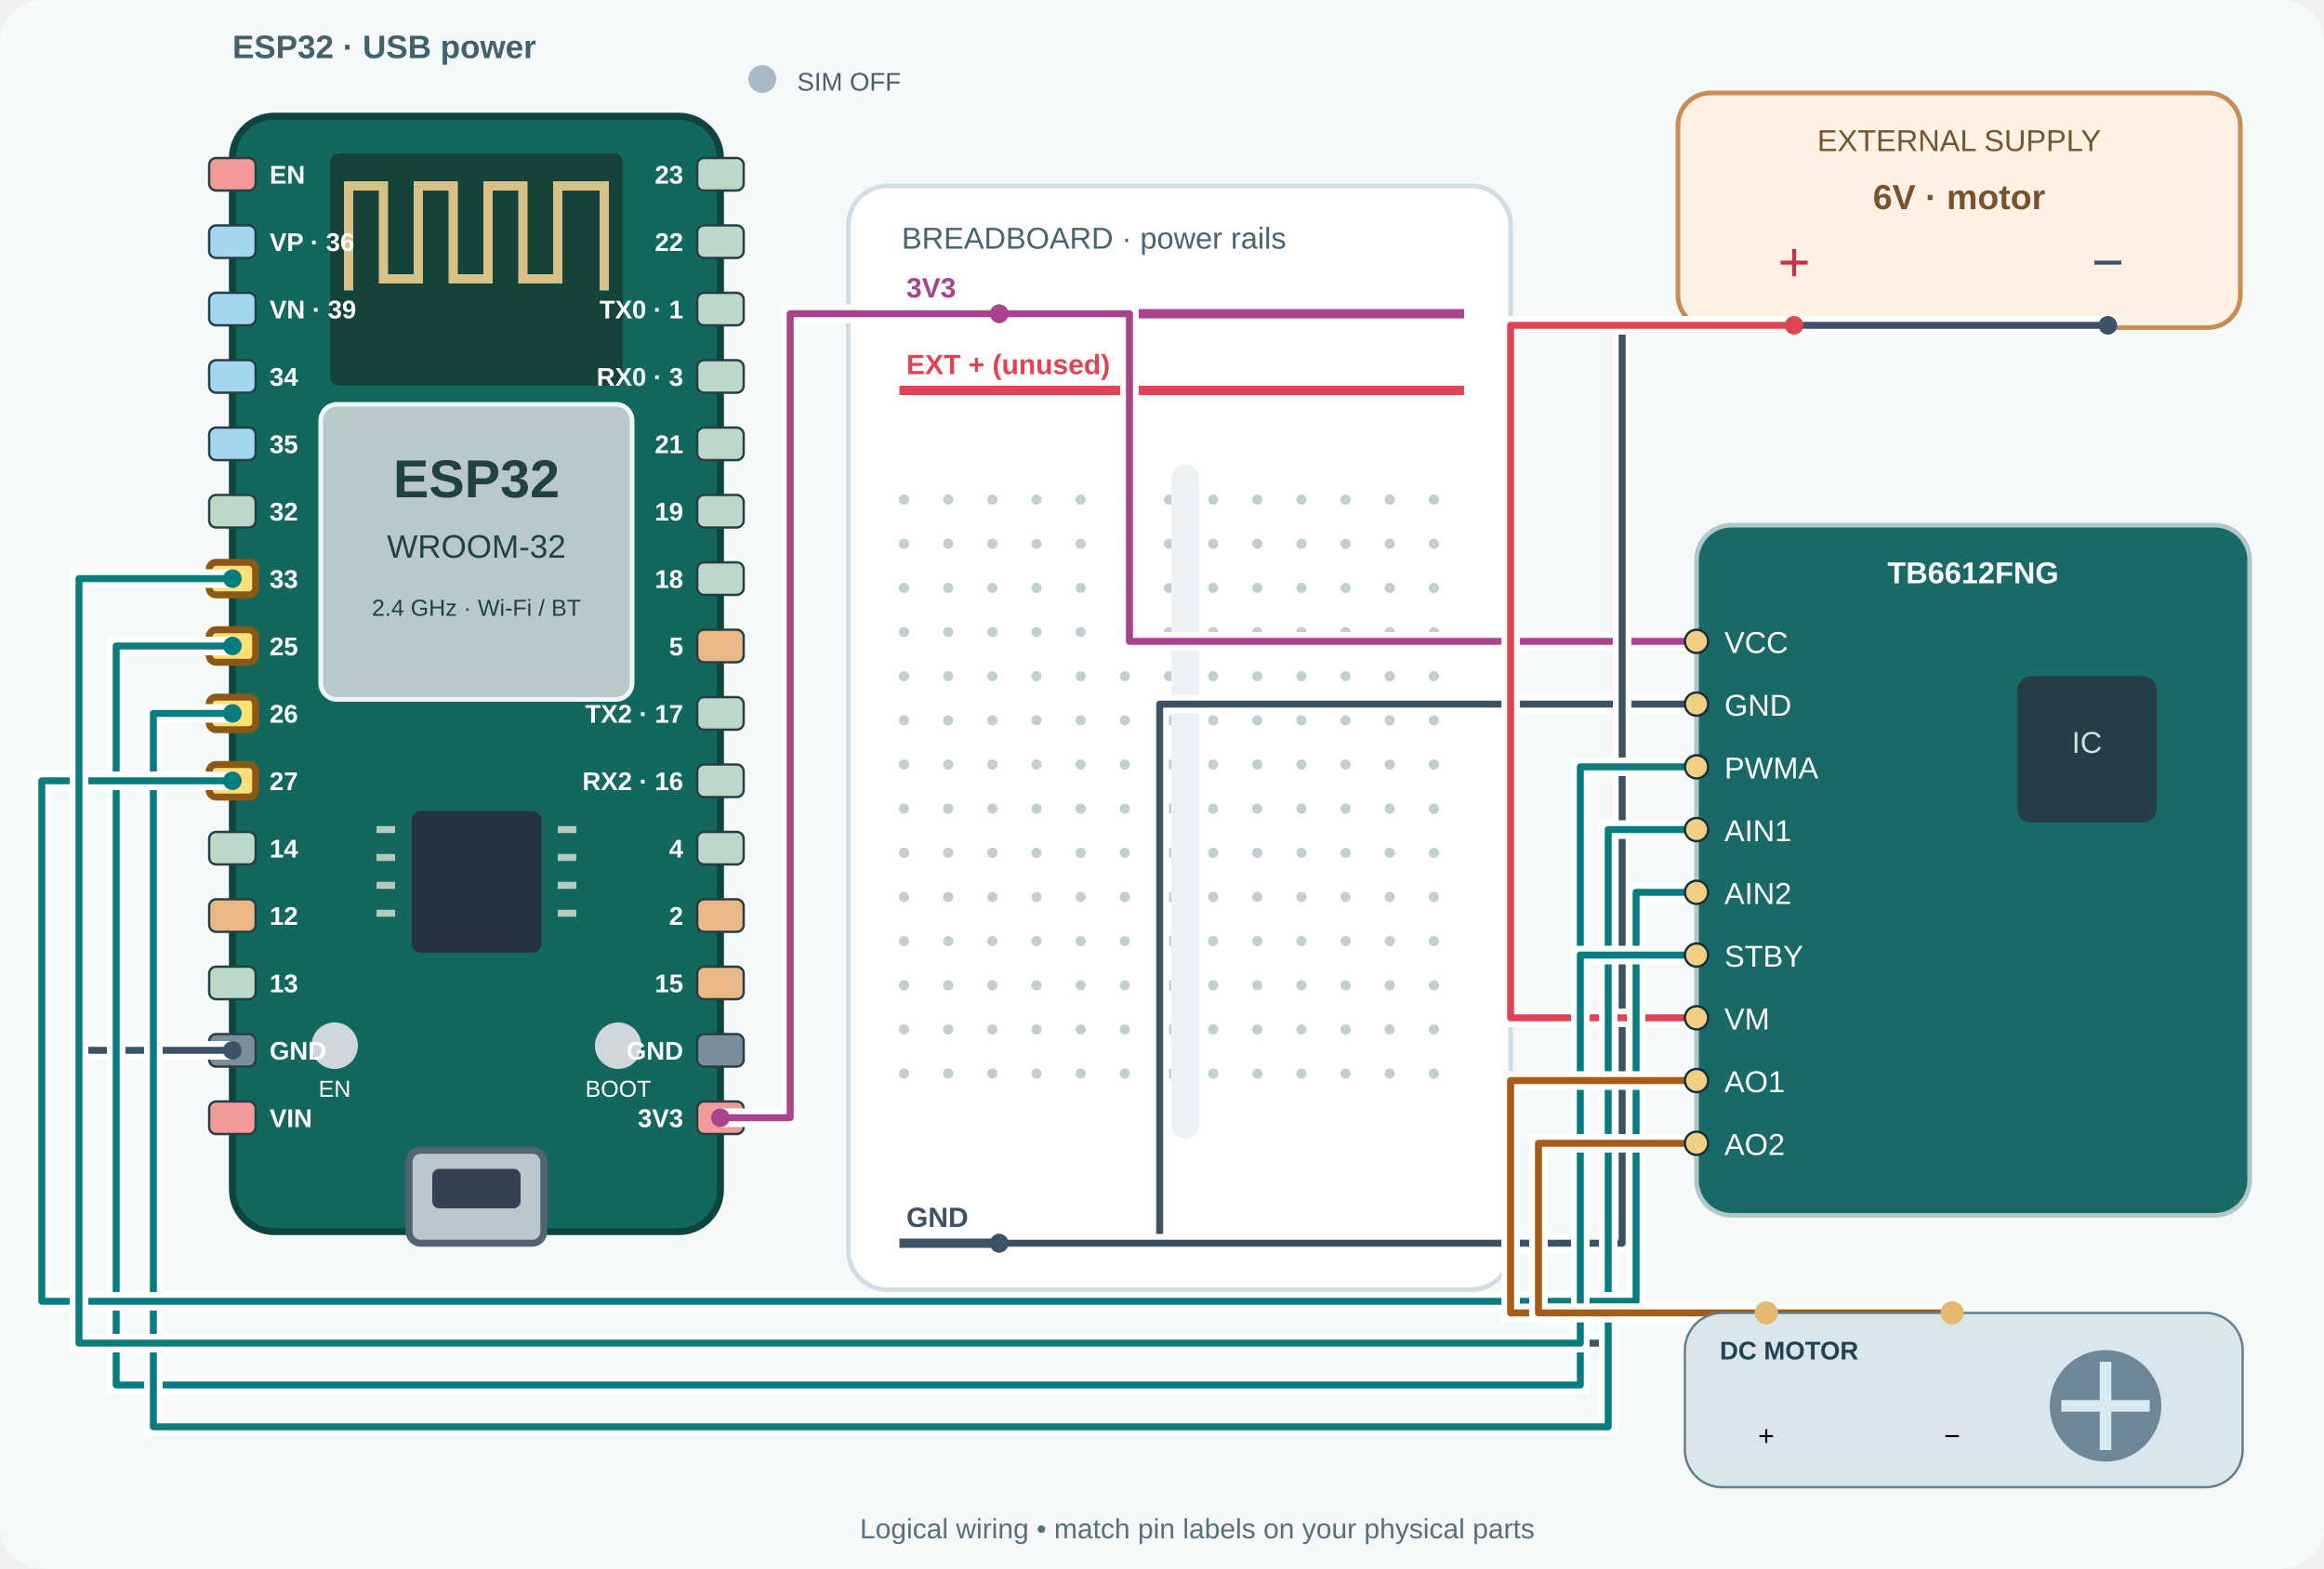
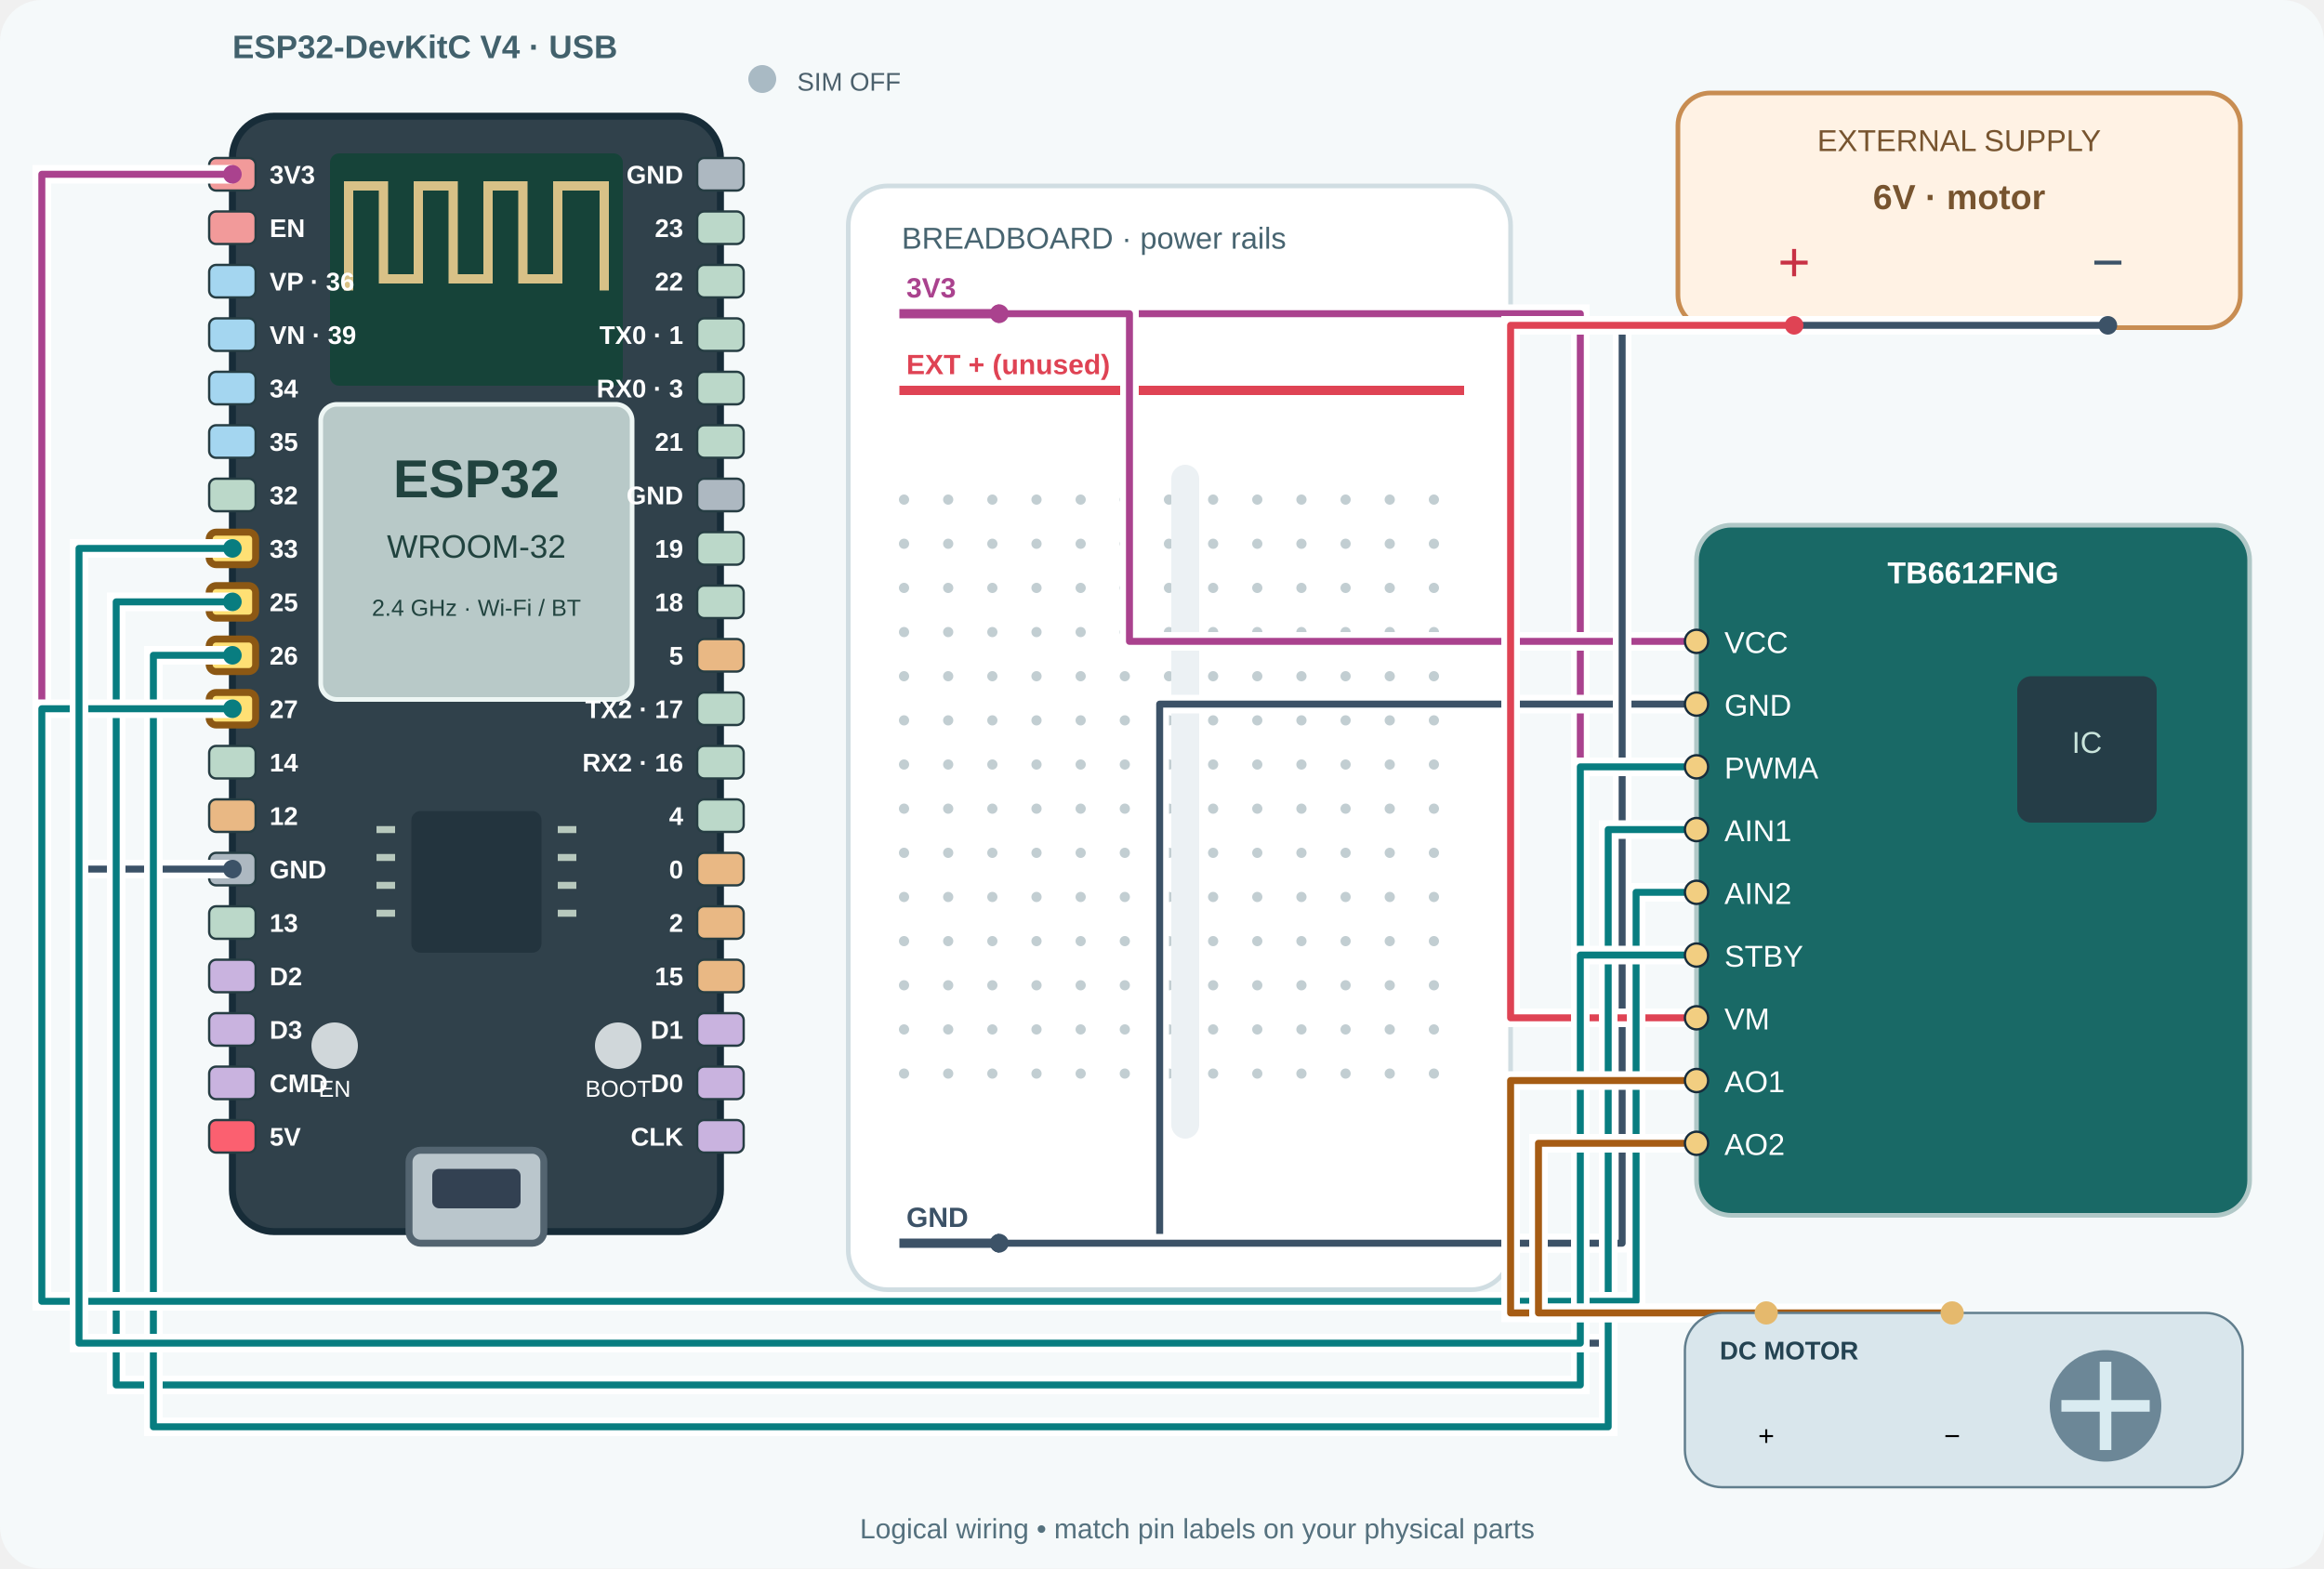
<svg xmlns="http://www.w3.org/2000/svg" viewBox="0 0 1000 675" role="img" aria-labelledby="circuit-title circuit-desc" class="circuit" style="font-family:Arial,sans-serif" data-powered="false">
  <rect width="1000" height="675" rx="18" fill="#f5f9fa" />
-   <text x="100" y="25" font-size="14" fill="#42616c" font-weight="bold">ESP32 · USB power</text>
+   <text x="100" y="25" font-size="14" fill="#42616c" font-weight="bold">ESP32-DevKitC V4 · USB</text>
  <rect x="365" y="80" width="285" height="475" rx="17" fill="#fff" stroke="#d0dde2" stroke-width="2" />
  <text x="388" y="107" font-size="13" fill="#476470">BREADBOARD · power rails</text>
  <circle cx="389" cy="215" r="2.2" fill="#c2ced2" />
  <circle cx="408" cy="215" r="2.2" fill="#c2ced2" />
  <circle cx="427" cy="215" r="2.2" fill="#c2ced2" />
  <circle cx="446" cy="215" r="2.2" fill="#c2ced2" />
  <circle cx="465" cy="215" r="2.2" fill="#c2ced2" />
  <circle cx="484" cy="215" r="2.2" fill="#c2ced2" />
  <circle cx="503" cy="215" r="2.2" fill="#c2ced2" />
  <circle cx="522" cy="215" r="2.2" fill="#c2ced2" />
  <circle cx="541" cy="215" r="2.2" fill="#c2ced2" />
  <circle cx="560" cy="215" r="2.2" fill="#c2ced2" />
  <circle cx="579" cy="215" r="2.2" fill="#c2ced2" />
  <circle cx="598" cy="215" r="2.2" fill="#c2ced2" />
  <circle cx="617" cy="215" r="2.2" fill="#c2ced2" />
  <circle cx="389" cy="234" r="2.2" fill="#c2ced2" />
  <circle cx="408" cy="234" r="2.2" fill="#c2ced2" />
  <circle cx="427" cy="234" r="2.2" fill="#c2ced2" />
  <circle cx="446" cy="234" r="2.2" fill="#c2ced2" />
  <circle cx="465" cy="234" r="2.2" fill="#c2ced2" />
  <circle cx="484" cy="234" r="2.2" fill="#c2ced2" />
  <circle cx="503" cy="234" r="2.2" fill="#c2ced2" />
  <circle cx="522" cy="234" r="2.2" fill="#c2ced2" />
  <circle cx="541" cy="234" r="2.2" fill="#c2ced2" />
  <circle cx="560" cy="234" r="2.2" fill="#c2ced2" />
  <circle cx="579" cy="234" r="2.2" fill="#c2ced2" />
  <circle cx="598" cy="234" r="2.2" fill="#c2ced2" />
  <circle cx="617" cy="234" r="2.2" fill="#c2ced2" />
  <circle cx="389" cy="253" r="2.2" fill="#c2ced2" />
  <circle cx="408" cy="253" r="2.2" fill="#c2ced2" />
  <circle cx="427" cy="253" r="2.2" fill="#c2ced2" />
  <circle cx="446" cy="253" r="2.2" fill="#c2ced2" />
  <circle cx="465" cy="253" r="2.2" fill="#c2ced2" />
  <circle cx="484" cy="253" r="2.2" fill="#c2ced2" />
  <circle cx="503" cy="253" r="2.2" fill="#c2ced2" />
  <circle cx="522" cy="253" r="2.2" fill="#c2ced2" />
  <circle cx="541" cy="253" r="2.2" fill="#c2ced2" />
  <circle cx="560" cy="253" r="2.2" fill="#c2ced2" />
  <circle cx="579" cy="253" r="2.2" fill="#c2ced2" />
  <circle cx="598" cy="253" r="2.2" fill="#c2ced2" />
  <circle cx="617" cy="253" r="2.2" fill="#c2ced2" />
  <circle cx="389" cy="272" r="2.2" fill="#c2ced2" />
  <circle cx="408" cy="272" r="2.2" fill="#c2ced2" />
  <circle cx="427" cy="272" r="2.2" fill="#c2ced2" />
  <circle cx="446" cy="272" r="2.2" fill="#c2ced2" />
  <circle cx="465" cy="272" r="2.2" fill="#c2ced2" />
  <circle cx="484" cy="272" r="2.2" fill="#c2ced2" />
  <circle cx="503" cy="272" r="2.2" fill="#c2ced2" />
  <circle cx="522" cy="272" r="2.2" fill="#c2ced2" />
  <circle cx="541" cy="272" r="2.2" fill="#c2ced2" />
  <circle cx="560" cy="272" r="2.2" fill="#c2ced2" />
  <circle cx="579" cy="272" r="2.2" fill="#c2ced2" />
  <circle cx="598" cy="272" r="2.2" fill="#c2ced2" />
  <circle cx="617" cy="272" r="2.2" fill="#c2ced2" />
  <circle cx="389" cy="291" r="2.2" fill="#c2ced2" />
  <circle cx="408" cy="291" r="2.2" fill="#c2ced2" />
  <circle cx="427" cy="291" r="2.2" fill="#c2ced2" />
  <circle cx="446" cy="291" r="2.2" fill="#c2ced2" />
  <circle cx="465" cy="291" r="2.2" fill="#c2ced2" />
  <circle cx="484" cy="291" r="2.2" fill="#c2ced2" />
  <circle cx="503" cy="291" r="2.2" fill="#c2ced2" />
  <circle cx="522" cy="291" r="2.2" fill="#c2ced2" />
  <circle cx="541" cy="291" r="2.2" fill="#c2ced2" />
  <circle cx="560" cy="291" r="2.2" fill="#c2ced2" />
  <circle cx="579" cy="291" r="2.2" fill="#c2ced2" />
  <circle cx="598" cy="291" r="2.2" fill="#c2ced2" />
  <circle cx="617" cy="291" r="2.2" fill="#c2ced2" />
  <circle cx="389" cy="310" r="2.2" fill="#c2ced2" />
  <circle cx="408" cy="310" r="2.2" fill="#c2ced2" />
  <circle cx="427" cy="310" r="2.2" fill="#c2ced2" />
  <circle cx="446" cy="310" r="2.2" fill="#c2ced2" />
  <circle cx="465" cy="310" r="2.2" fill="#c2ced2" />
  <circle cx="484" cy="310" r="2.2" fill="#c2ced2" />
  <circle cx="503" cy="310" r="2.2" fill="#c2ced2" />
  <circle cx="522" cy="310" r="2.2" fill="#c2ced2" />
  <circle cx="541" cy="310" r="2.2" fill="#c2ced2" />
  <circle cx="560" cy="310" r="2.2" fill="#c2ced2" />
  <circle cx="579" cy="310" r="2.2" fill="#c2ced2" />
  <circle cx="598" cy="310" r="2.2" fill="#c2ced2" />
  <circle cx="617" cy="310" r="2.2" fill="#c2ced2" />
  <circle cx="389" cy="329" r="2.2" fill="#c2ced2" />
  <circle cx="408" cy="329" r="2.2" fill="#c2ced2" />
  <circle cx="427" cy="329" r="2.2" fill="#c2ced2" />
  <circle cx="446" cy="329" r="2.2" fill="#c2ced2" />
  <circle cx="465" cy="329" r="2.2" fill="#c2ced2" />
  <circle cx="484" cy="329" r="2.2" fill="#c2ced2" />
  <circle cx="503" cy="329" r="2.2" fill="#c2ced2" />
  <circle cx="522" cy="329" r="2.2" fill="#c2ced2" />
  <circle cx="541" cy="329" r="2.2" fill="#c2ced2" />
  <circle cx="560" cy="329" r="2.2" fill="#c2ced2" />
  <circle cx="579" cy="329" r="2.2" fill="#c2ced2" />
  <circle cx="598" cy="329" r="2.2" fill="#c2ced2" />
  <circle cx="617" cy="329" r="2.2" fill="#c2ced2" />
  <circle cx="389" cy="348" r="2.2" fill="#c2ced2" />
  <circle cx="408" cy="348" r="2.2" fill="#c2ced2" />
  <circle cx="427" cy="348" r="2.2" fill="#c2ced2" />
  <circle cx="446" cy="348" r="2.2" fill="#c2ced2" />
  <circle cx="465" cy="348" r="2.2" fill="#c2ced2" />
  <circle cx="484" cy="348" r="2.2" fill="#c2ced2" />
  <circle cx="503" cy="348" r="2.2" fill="#c2ced2" />
  <circle cx="522" cy="348" r="2.2" fill="#c2ced2" />
  <circle cx="541" cy="348" r="2.2" fill="#c2ced2" />
  <circle cx="560" cy="348" r="2.2" fill="#c2ced2" />
  <circle cx="579" cy="348" r="2.2" fill="#c2ced2" />
  <circle cx="598" cy="348" r="2.2" fill="#c2ced2" />
  <circle cx="617" cy="348" r="2.2" fill="#c2ced2" />
  <circle cx="389" cy="367" r="2.2" fill="#c2ced2" />
  <circle cx="408" cy="367" r="2.2" fill="#c2ced2" />
  <circle cx="427" cy="367" r="2.2" fill="#c2ced2" />
  <circle cx="446" cy="367" r="2.2" fill="#c2ced2" />
  <circle cx="465" cy="367" r="2.2" fill="#c2ced2" />
  <circle cx="484" cy="367" r="2.2" fill="#c2ced2" />
  <circle cx="503" cy="367" r="2.2" fill="#c2ced2" />
  <circle cx="522" cy="367" r="2.2" fill="#c2ced2" />
  <circle cx="541" cy="367" r="2.2" fill="#c2ced2" />
  <circle cx="560" cy="367" r="2.2" fill="#c2ced2" />
  <circle cx="579" cy="367" r="2.2" fill="#c2ced2" />
  <circle cx="598" cy="367" r="2.2" fill="#c2ced2" />
  <circle cx="617" cy="367" r="2.2" fill="#c2ced2" />
  <circle cx="389" cy="386" r="2.2" fill="#c2ced2" />
  <circle cx="408" cy="386" r="2.2" fill="#c2ced2" />
  <circle cx="427" cy="386" r="2.2" fill="#c2ced2" />
  <circle cx="446" cy="386" r="2.2" fill="#c2ced2" />
  <circle cx="465" cy="386" r="2.2" fill="#c2ced2" />
  <circle cx="484" cy="386" r="2.2" fill="#c2ced2" />
  <circle cx="503" cy="386" r="2.2" fill="#c2ced2" />
  <circle cx="522" cy="386" r="2.2" fill="#c2ced2" />
  <circle cx="541" cy="386" r="2.2" fill="#c2ced2" />
  <circle cx="560" cy="386" r="2.2" fill="#c2ced2" />
  <circle cx="579" cy="386" r="2.2" fill="#c2ced2" />
  <circle cx="598" cy="386" r="2.2" fill="#c2ced2" />
  <circle cx="617" cy="386" r="2.2" fill="#c2ced2" />
  <circle cx="389" cy="405" r="2.2" fill="#c2ced2" />
  <circle cx="408" cy="405" r="2.2" fill="#c2ced2" />
  <circle cx="427" cy="405" r="2.2" fill="#c2ced2" />
  <circle cx="446" cy="405" r="2.2" fill="#c2ced2" />
  <circle cx="465" cy="405" r="2.2" fill="#c2ced2" />
  <circle cx="484" cy="405" r="2.2" fill="#c2ced2" />
  <circle cx="503" cy="405" r="2.2" fill="#c2ced2" />
  <circle cx="522" cy="405" r="2.2" fill="#c2ced2" />
  <circle cx="541" cy="405" r="2.2" fill="#c2ced2" />
  <circle cx="560" cy="405" r="2.2" fill="#c2ced2" />
  <circle cx="579" cy="405" r="2.2" fill="#c2ced2" />
  <circle cx="598" cy="405" r="2.2" fill="#c2ced2" />
  <circle cx="617" cy="405" r="2.2" fill="#c2ced2" />
  <circle cx="389" cy="424" r="2.2" fill="#c2ced2" />
  <circle cx="408" cy="424" r="2.2" fill="#c2ced2" />
  <circle cx="427" cy="424" r="2.2" fill="#c2ced2" />
  <circle cx="446" cy="424" r="2.2" fill="#c2ced2" />
  <circle cx="465" cy="424" r="2.2" fill="#c2ced2" />
  <circle cx="484" cy="424" r="2.2" fill="#c2ced2" />
  <circle cx="503" cy="424" r="2.2" fill="#c2ced2" />
  <circle cx="522" cy="424" r="2.2" fill="#c2ced2" />
  <circle cx="541" cy="424" r="2.2" fill="#c2ced2" />
  <circle cx="560" cy="424" r="2.2" fill="#c2ced2" />
  <circle cx="579" cy="424" r="2.2" fill="#c2ced2" />
  <circle cx="598" cy="424" r="2.2" fill="#c2ced2" />
  <circle cx="617" cy="424" r="2.2" fill="#c2ced2" />
  <circle cx="389" cy="443" r="2.2" fill="#c2ced2" />
  <circle cx="408" cy="443" r="2.2" fill="#c2ced2" />
  <circle cx="427" cy="443" r="2.2" fill="#c2ced2" />
  <circle cx="446" cy="443" r="2.2" fill="#c2ced2" />
  <circle cx="465" cy="443" r="2.2" fill="#c2ced2" />
  <circle cx="484" cy="443" r="2.2" fill="#c2ced2" />
  <circle cx="503" cy="443" r="2.2" fill="#c2ced2" />
  <circle cx="522" cy="443" r="2.2" fill="#c2ced2" />
  <circle cx="541" cy="443" r="2.2" fill="#c2ced2" />
  <circle cx="560" cy="443" r="2.2" fill="#c2ced2" />
  <circle cx="579" cy="443" r="2.2" fill="#c2ced2" />
  <circle cx="598" cy="443" r="2.2" fill="#c2ced2" />
  <circle cx="617" cy="443" r="2.2" fill="#c2ced2" />
  <circle cx="389" cy="462" r="2.2" fill="#c2ced2" />
  <circle cx="408" cy="462" r="2.2" fill="#c2ced2" />
  <circle cx="427" cy="462" r="2.2" fill="#c2ced2" />
  <circle cx="446" cy="462" r="2.2" fill="#c2ced2" />
  <circle cx="465" cy="462" r="2.2" fill="#c2ced2" />
  <circle cx="484" cy="462" r="2.2" fill="#c2ced2" />
  <circle cx="503" cy="462" r="2.2" fill="#c2ced2" />
  <circle cx="522" cy="462" r="2.2" fill="#c2ced2" />
  <circle cx="541" cy="462" r="2.2" fill="#c2ced2" />
  <circle cx="560" cy="462" r="2.2" fill="#c2ced2" />
  <circle cx="579" cy="462" r="2.2" fill="#c2ced2" />
  <circle cx="598" cy="462" r="2.2" fill="#c2ced2" />
  <circle cx="617" cy="462" r="2.2" fill="#c2ced2" />
  <rect x="504" y="200" width="12" height="290" rx="6" fill="#ecf1f4" />
  <path d="M387 135H630" stroke="#aa428e" stroke-width="4" />
  <text x="390" y="128" fill="#aa428e" font-size="12" font-weight="bold">3V3</text>
  <path d="M387 168H630" stroke="#df4354" stroke-width="4" />
  <text x="390" y="161" fill="#df4354" font-size="12" font-weight="bold">EXT + (unused)</text>
  <path d="M387 535H630" stroke="#3c5267" stroke-width="4" />
  <text x="390" y="528" fill="#3c5267" font-size="12" font-weight="bold">GND</text>
  <rect x="722" y="40" width="242" height="101" rx="14" fill="#fff2e4" stroke="#c88d52" stroke-width="2" />
  <text x="843" y="65" text-anchor="middle" fill="#77542f" font-size="13">EXTERNAL SUPPLY</text>
  <text x="843" y="90" text-anchor="middle" fill="#77542f" font-size="15" font-weight="bold">6V · motor</text>
  <text x="772" y="121" text-anchor="middle" font-size="24" fill="#c83144">+</text>
  <text x="907" y="121" text-anchor="middle" font-size="24" fill="#3c5267">−</text>
-   <g transform="translate(100 50) scale(1)">
-     <rect width="210" height="480" rx="18" fill="#12685c" stroke="#0c443e" stroke-width="3" />
+   <g transform="translate(100 50) scale(1 1)">
+     <rect width="210" height="480" rx="18" fill="#30414b" stroke="#172c38" stroke-width="3" />
    <rect x="42" y="16" width="126" height="100" rx="4" fill="#164339" />
    <path d="M50 75V30h15v40h15V30h15v40h15V30h15v40h15V30h20v45" fill="none" stroke="#d8c187" stroke-width="4" />
    <rect x="38" y="124" width="134" height="127" rx="7" fill="#b8c9c8" stroke="#edf6f4" stroke-width="2" />
    <text x="105" y="164" text-anchor="middle" font-size="23" fill="#21433f" font-weight="bold">ESP32</text>
    <text x="105" y="190" text-anchor="middle" font-size="14" fill="#21433f">WROOM-32</text>
    <text x="105" y="215" text-anchor="middle" font-size="10" fill="#21433f">2.4 GHz · Wi-Fi / BT</text>
    <rect x="77" y="299" width="56" height="61" rx="4" fill="#23343e" />
    <path d="M70 307h-8m8 12h-8m8 12h-8m8 12h-8m78-36h8m-8 12h8m-8 12h8m-8 12h8" stroke="#b7c8bd" stroke-width="3" />
    <circle cx="44" cy="400" r="10" fill="#d0d7da" />
    <circle cx="166" cy="400" r="10" fill="#d0d7da" />
    <text x="44" y="422" text-anchor="middle" font-size="10" fill="white">EN</text>
    <text x="166" y="422" text-anchor="middle" font-size="10" fill="white">BOOT</text>
    <rect x="76" y="445" width="58" height="40" rx="5" fill="#bac6cc" stroke="#536470" stroke-width="3" />
    <rect x="86" y="453" width="38" height="17" rx="3" fill="#334152" />
    <g class="pin " opacity="1">
-       <rect x="-27" y="12" width="54" height="26" fill="transparent" />
+       <rect x="-27" y="14" width="54" height="22" fill="transparent" />
      <rect class="pin-pad" x="-10" y="18" width="20" height="14" rx="3" fill="#f29a9a" stroke="#263d43" stroke-width="1" />
-       <text x="16" y="29" text-anchor="start" font-size="11" font-weight="bold" fill="#fff">EN</text>
-     </g>
-     <g class="pin " opacity="1">
-       <rect x="-27" y="41" width="54" height="26" fill="transparent" />
-       <rect class="pin-pad" x="-10" y="47" width="20" height="14" rx="3" fill="#a4d6f0" stroke="#263d43" stroke-width="1" />
-       <text x="16" y="58" text-anchor="start" font-size="11" font-weight="bold" fill="#fff">VP · 36</text>
-     </g>
-     <g class="pin " opacity="1">
-       <rect x="-27" y="70" width="54" height="26" fill="transparent" />
-       <rect class="pin-pad" x="-10" y="76" width="20" height="14" rx="3" fill="#a4d6f0" stroke="#263d43" stroke-width="1" />
-       <text x="16" y="87" text-anchor="start" font-size="11" font-weight="bold" fill="#fff">VN · 39</text>
-     </g>
-     <g class="pin " opacity="1">
-       <rect x="-27" y="99" width="54" height="26" fill="transparent" />
-       <rect class="pin-pad" x="-10" y="105" width="20" height="14" rx="3" fill="#a4d6f0" stroke="#263d43" stroke-width="1" />
-       <text x="16" y="116" text-anchor="start" font-size="11" font-weight="bold" fill="#fff">34</text>
-     </g>
-     <g class="pin " opacity="1">
-       <rect x="-27" y="128" width="54" height="26" fill="transparent" />
-       <rect class="pin-pad" x="-10" y="134" width="20" height="14" rx="3" fill="#a4d6f0" stroke="#263d43" stroke-width="1" />
-       <text x="16" y="145" text-anchor="start" font-size="11" font-weight="bold" fill="#fff">35</text>
-     </g>
-     <g class="pin " opacity="1">
-       <rect x="-27" y="157" width="54" height="26" fill="transparent" />
-       <rect class="pin-pad" x="-10" y="163" width="20" height="14" rx="3" fill="#bbd8c9" stroke="#263d43" stroke-width="1" />
-       <text x="16" y="174" text-anchor="start" font-size="11" font-weight="bold" fill="#fff">32</text>
+       <text x="16" y="29" text-anchor="start" font-size="11" font-weight="bold" fill="#fff">3V3</text>
+     </g>
+     <g class="pin " opacity="1">
+       <rect x="-27" y="37" width="54" height="22" fill="transparent" />
+       <rect class="pin-pad" x="-10" y="41" width="20" height="14" rx="3" fill="#f29a9a" stroke="#263d43" stroke-width="1" />
+       <text x="16" y="52" text-anchor="start" font-size="11" font-weight="bold" fill="#fff">EN</text>
+     </g>
+     <g class="pin " opacity="1">
+       <rect x="-27" y="60" width="54" height="22" fill="transparent" />
+       <rect class="pin-pad" x="-10" y="64" width="20" height="14" rx="3" fill="#a4d6f0" stroke="#263d43" stroke-width="1" />
+       <text x="16" y="75" text-anchor="start" font-size="11" font-weight="bold" fill="#fff">VP · 36</text>
+     </g>
+     <g class="pin " opacity="1">
+       <rect x="-27" y="83" width="54" height="22" fill="transparent" />
+       <rect class="pin-pad" x="-10" y="87" width="20" height="14" rx="3" fill="#a4d6f0" stroke="#263d43" stroke-width="1" />
+       <text x="16" y="98" text-anchor="start" font-size="11" font-weight="bold" fill="#fff">VN · 39</text>
+     </g>
+     <g class="pin " opacity="1">
+       <rect x="-27" y="106" width="54" height="22" fill="transparent" />
+       <rect class="pin-pad" x="-10" y="110" width="20" height="14" rx="3" fill="#a4d6f0" stroke="#263d43" stroke-width="1" />
+       <text x="16" y="121" text-anchor="start" font-size="11" font-weight="bold" fill="#fff">34</text>
+     </g>
+     <g class="pin " opacity="1">
+       <rect x="-27" y="129" width="54" height="22" fill="transparent" />
+       <rect class="pin-pad" x="-10" y="133" width="20" height="14" rx="3" fill="#a4d6f0" stroke="#263d43" stroke-width="1" />
+       <text x="16" y="144" text-anchor="start" font-size="11" font-weight="bold" fill="#fff">35</text>
+     </g>
+     <g class="pin " opacity="1">
+       <rect x="-27" y="152" width="54" height="22" fill="transparent" />
+       <rect class="pin-pad" x="-10" y="156" width="20" height="14" rx="3" fill="#bbd8c9" stroke="#263d43" stroke-width="1" />
+       <text x="16" y="167" text-anchor="start" font-size="11" font-weight="bold" fill="#fff">32</text>
    </g>
    <g class="pin chosen" opacity="1">
-       <rect x="-27" y="186" width="54" height="26" fill="transparent" />
-       <rect class="pin-pad" x="-10" y="192" width="20" height="14" rx="3" fill="#ffe074" stroke="#8c5814" stroke-width="3" />
-       <text x="16" y="203" text-anchor="start" font-size="11" font-weight="bold" fill="#fff">33</text>
+       <rect x="-27" y="175" width="54" height="22" fill="transparent" />
+       <rect class="pin-pad" x="-10" y="179" width="20" height="14" rx="3" fill="#ffe074" stroke="#8c5814" stroke-width="3" />
+       <text x="16" y="190" text-anchor="start" font-size="11" font-weight="bold" fill="#fff">33</text>
    </g>
    <g class="pin chosen" opacity="1">
-       <rect x="-27" y="215" width="54" height="26" fill="transparent" />
-       <rect class="pin-pad" x="-10" y="221" width="20" height="14" rx="3" fill="#ffe074" stroke="#8c5814" stroke-width="3" />
-       <text x="16" y="232" text-anchor="start" font-size="11" font-weight="bold" fill="#fff">25</text>
+       <rect x="-27" y="198" width="54" height="22" fill="transparent" />
+       <rect class="pin-pad" x="-10" y="202" width="20" height="14" rx="3" fill="#ffe074" stroke="#8c5814" stroke-width="3" />
+       <text x="16" y="213" text-anchor="start" font-size="11" font-weight="bold" fill="#fff">25</text>
    </g>
    <g class="pin chosen" opacity="1">
-       <rect x="-27" y="244" width="54" height="26" fill="transparent" />
-       <rect class="pin-pad" x="-10" y="250" width="20" height="14" rx="3" fill="#ffe074" stroke="#8c5814" stroke-width="3" />
-       <text x="16" y="261" text-anchor="start" font-size="11" font-weight="bold" fill="#fff">26</text>
+       <rect x="-27" y="221" width="54" height="22" fill="transparent" />
+       <rect class="pin-pad" x="-10" y="225" width="20" height="14" rx="3" fill="#ffe074" stroke="#8c5814" stroke-width="3" />
+       <text x="16" y="236" text-anchor="start" font-size="11" font-weight="bold" fill="#fff">26</text>
    </g>
    <g class="pin chosen" opacity="1">
-       <rect x="-27" y="273" width="54" height="26" fill="transparent" />
-       <rect class="pin-pad" x="-10" y="279" width="20" height="14" rx="3" fill="#ffe074" stroke="#8c5814" stroke-width="3" />
-       <text x="16" y="290" text-anchor="start" font-size="11" font-weight="bold" fill="#fff">27</text>
-     </g>
-     <g class="pin " opacity="1">
-       <rect x="-27" y="302" width="54" height="26" fill="transparent" />
-       <rect class="pin-pad" x="-10" y="308" width="20" height="14" rx="3" fill="#bbd8c9" stroke="#263d43" stroke-width="1" />
-       <text x="16" y="319" text-anchor="start" font-size="11" font-weight="bold" fill="#fff">14</text>
-     </g>
-     <g class="pin " opacity="1">
-       <rect x="-27" y="331" width="54" height="26" fill="transparent" />
-       <rect class="pin-pad" x="-10" y="337" width="20" height="14" rx="3" fill="#e9b884" stroke="#263d43" stroke-width="1" />
-       <text x="16" y="348" text-anchor="start" font-size="11" font-weight="bold" fill="#fff">12</text>
-     </g>
-     <g class="pin " opacity="1">
-       <rect x="-27" y="360" width="54" height="26" fill="transparent" />
-       <rect class="pin-pad" x="-10" y="366" width="20" height="14" rx="3" fill="#bbd8c9" stroke="#263d43" stroke-width="1" />
-       <text x="16" y="377" text-anchor="start" font-size="11" font-weight="bold" fill="#fff">13</text>
-     </g>
-     <g class="pin " opacity="1">
-       <rect x="-27" y="389" width="54" height="26" fill="transparent" />
-       <rect class="pin-pad" x="-10" y="395" width="20" height="14" rx="3" fill="#7b8e9b" stroke="#263d43" stroke-width="1" />
-       <text x="16" y="406" text-anchor="start" font-size="11" font-weight="bold" fill="#fff">GND</text>
-     </g>
-     <g class="pin " opacity="1">
-       <rect x="-27" y="418" width="54" height="26" fill="transparent" />
-       <rect class="pin-pad" x="-10" y="424" width="20" height="14" rx="3" fill="#f29a9a" stroke="#263d43" stroke-width="1" />
-       <text x="16" y="435" text-anchor="start" font-size="11" font-weight="bold" fill="#fff">VIN</text>
-     </g>
-     <g class="pin " opacity="1">
-       <rect x="183" y="12" width="54" height="26" fill="transparent" />
-       <rect class="pin-pad" x="200" y="18" width="20" height="14" rx="3" fill="#bbd8c9" stroke="#263d43" stroke-width="1" />
-       <text x="194" y="29" text-anchor="end" font-size="11" font-weight="bold" fill="#fff">23</text>
-     </g>
-     <g class="pin " opacity="1">
-       <rect x="183" y="41" width="54" height="26" fill="transparent" />
-       <rect class="pin-pad" x="200" y="47" width="20" height="14" rx="3" fill="#bbd8c9" stroke="#263d43" stroke-width="1" />
-       <text x="194" y="58" text-anchor="end" font-size="11" font-weight="bold" fill="#fff">22</text>
-     </g>
-     <g class="pin " opacity="1">
-       <rect x="183" y="70" width="54" height="26" fill="transparent" />
-       <rect class="pin-pad" x="200" y="76" width="20" height="14" rx="3" fill="#bbd8c9" stroke="#263d43" stroke-width="1" />
-       <text x="194" y="87" text-anchor="end" font-size="11" font-weight="bold" fill="#fff">TX0 · 1</text>
-     </g>
-     <g class="pin " opacity="1">
-       <rect x="183" y="99" width="54" height="26" fill="transparent" />
-       <rect class="pin-pad" x="200" y="105" width="20" height="14" rx="3" fill="#bbd8c9" stroke="#263d43" stroke-width="1" />
-       <text x="194" y="116" text-anchor="end" font-size="11" font-weight="bold" fill="#fff">RX0 · 3</text>
-     </g>
-     <g class="pin " opacity="1">
-       <rect x="183" y="128" width="54" height="26" fill="transparent" />
-       <rect class="pin-pad" x="200" y="134" width="20" height="14" rx="3" fill="#bbd8c9" stroke="#263d43" stroke-width="1" />
-       <text x="194" y="145" text-anchor="end" font-size="11" font-weight="bold" fill="#fff">21</text>
-     </g>
-     <g class="pin " opacity="1">
-       <rect x="183" y="157" width="54" height="26" fill="transparent" />
-       <rect class="pin-pad" x="200" y="163" width="20" height="14" rx="3" fill="#bbd8c9" stroke="#263d43" stroke-width="1" />
-       <text x="194" y="174" text-anchor="end" font-size="11" font-weight="bold" fill="#fff">19</text>
-     </g>
-     <g class="pin " opacity="1">
-       <rect x="183" y="186" width="54" height="26" fill="transparent" />
-       <rect class="pin-pad" x="200" y="192" width="20" height="14" rx="3" fill="#bbd8c9" stroke="#263d43" stroke-width="1" />
-       <text x="194" y="203" text-anchor="end" font-size="11" font-weight="bold" fill="#fff">18</text>
-     </g>
-     <g class="pin " opacity="1">
-       <rect x="183" y="215" width="54" height="26" fill="transparent" />
-       <rect class="pin-pad" x="200" y="221" width="20" height="14" rx="3" fill="#e9b884" stroke="#263d43" stroke-width="1" />
-       <text x="194" y="232" text-anchor="end" font-size="11" font-weight="bold" fill="#fff">5</text>
-     </g>
-     <g class="pin " opacity="1">
-       <rect x="183" y="244" width="54" height="26" fill="transparent" />
-       <rect class="pin-pad" x="200" y="250" width="20" height="14" rx="3" fill="#bbd8c9" stroke="#263d43" stroke-width="1" />
-       <text x="194" y="261" text-anchor="end" font-size="11" font-weight="bold" fill="#fff">TX2 · 17</text>
-     </g>
-     <g class="pin " opacity="1">
-       <rect x="183" y="273" width="54" height="26" fill="transparent" />
-       <rect class="pin-pad" x="200" y="279" width="20" height="14" rx="3" fill="#bbd8c9" stroke="#263d43" stroke-width="1" />
-       <text x="194" y="290" text-anchor="end" font-size="11" font-weight="bold" fill="#fff">RX2 · 16</text>
-     </g>
-     <g class="pin " opacity="1">
-       <rect x="183" y="302" width="54" height="26" fill="transparent" />
-       <rect class="pin-pad" x="200" y="308" width="20" height="14" rx="3" fill="#bbd8c9" stroke="#263d43" stroke-width="1" />
-       <text x="194" y="319" text-anchor="end" font-size="11" font-weight="bold" fill="#fff">4</text>
-     </g>
-     <g class="pin " opacity="1">
-       <rect x="183" y="331" width="54" height="26" fill="transparent" />
-       <rect class="pin-pad" x="200" y="337" width="20" height="14" rx="3" fill="#e9b884" stroke="#263d43" stroke-width="1" />
-       <text x="194" y="348" text-anchor="end" font-size="11" font-weight="bold" fill="#fff">2</text>
-     </g>
-     <g class="pin " opacity="1">
-       <rect x="183" y="360" width="54" height="26" fill="transparent" />
-       <rect class="pin-pad" x="200" y="366" width="20" height="14" rx="3" fill="#e9b884" stroke="#263d43" stroke-width="1" />
-       <text x="194" y="377" text-anchor="end" font-size="11" font-weight="bold" fill="#fff">15</text>
-     </g>
-     <g class="pin " opacity="1">
-       <rect x="183" y="389" width="54" height="26" fill="transparent" />
-       <rect class="pin-pad" x="200" y="395" width="20" height="14" rx="3" fill="#7b8e9b" stroke="#263d43" stroke-width="1" />
-       <text x="194" y="406" text-anchor="end" font-size="11" font-weight="bold" fill="#fff">GND</text>
-     </g>
-     <g class="pin " opacity="1">
-       <rect x="183" y="418" width="54" height="26" fill="transparent" />
-       <rect class="pin-pad" x="200" y="424" width="20" height="14" rx="3" fill="#f29a9a" stroke="#263d43" stroke-width="1" />
-       <text x="194" y="435" text-anchor="end" font-size="11" font-weight="bold" fill="#fff">3V3</text>
+       <rect x="-27" y="244" width="54" height="22" fill="transparent" />
+       <rect class="pin-pad" x="-10" y="248" width="20" height="14" rx="3" fill="#ffe074" stroke="#8c5814" stroke-width="3" />
+       <text x="16" y="259" text-anchor="start" font-size="11" font-weight="bold" fill="#fff">27</text>
+     </g>
+     <g class="pin " opacity="1">
+       <rect x="-27" y="267" width="54" height="22" fill="transparent" />
+       <rect class="pin-pad" x="-10" y="271" width="20" height="14" rx="3" fill="#bbd8c9" stroke="#263d43" stroke-width="1" />
+       <text x="16" y="282" text-anchor="start" font-size="11" font-weight="bold" fill="#fff">14</text>
+     </g>
+     <g class="pin " opacity="1">
+       <rect x="-27" y="290" width="54" height="22" fill="transparent" />
+       <rect class="pin-pad" x="-10" y="294" width="20" height="14" rx="3" fill="#e9b884" stroke="#263d43" stroke-width="1" />
+       <text x="16" y="305" text-anchor="start" font-size="11" font-weight="bold" fill="#fff">12</text>
+     </g>
+     <g class="pin " opacity="1">
+       <rect x="-27" y="313" width="54" height="22" fill="transparent" />
+       <rect class="pin-pad" x="-10" y="317" width="20" height="14" rx="3" fill="#adb8c1" stroke="#263d43" stroke-width="1" />
+       <text x="16" y="328" text-anchor="start" font-size="11" font-weight="bold" fill="#fff">GND</text>
+     </g>
+     <g class="pin " opacity="1">
+       <rect x="-27" y="336" width="54" height="22" fill="transparent" />
+       <rect class="pin-pad" x="-10" y="340" width="20" height="14" rx="3" fill="#bbd8c9" stroke="#263d43" stroke-width="1" />
+       <text x="16" y="351" text-anchor="start" font-size="11" font-weight="bold" fill="#fff">13</text>
+     </g>
+     <g class="pin " opacity="1">
+       <rect x="-27" y="359" width="54" height="22" fill="transparent" />
+       <rect class="pin-pad" x="-10" y="363" width="20" height="14" rx="3" fill="#c9b3df" stroke="#263d43" stroke-width="1" />
+       <text x="16" y="374" text-anchor="start" font-size="11" font-weight="bold" fill="#fff">D2</text>
+     </g>
+     <g class="pin " opacity="1">
+       <rect x="-27" y="382" width="54" height="22" fill="transparent" />
+       <rect class="pin-pad" x="-10" y="386" width="20" height="14" rx="3" fill="#c9b3df" stroke="#263d43" stroke-width="1" />
+       <text x="16" y="397" text-anchor="start" font-size="11" font-weight="bold" fill="#fff">D3</text>
+     </g>
+     <g class="pin " opacity="1">
+       <rect x="-27" y="405" width="54" height="22" fill="transparent" />
+       <rect class="pin-pad" x="-10" y="409" width="20" height="14" rx="3" fill="#c9b3df" stroke="#263d43" stroke-width="1" />
+       <text x="16" y="420" text-anchor="start" font-size="11" font-weight="bold" fill="#fff">CMD</text>
+     </g>
+     <g class="pin " opacity="1">
+       <rect x="-27" y="428" width="54" height="22" fill="transparent" />
+       <rect class="pin-pad" x="-10" y="432" width="20" height="14" rx="3" fill="#fb6070" stroke="#263d43" stroke-width="1" />
+       <text x="16" y="443" text-anchor="start" font-size="11" font-weight="bold" fill="#fff">5V</text>
+     </g>
+     <g class="pin " opacity="1">
+       <rect x="183" y="14" width="54" height="22" fill="transparent" />
+       <rect class="pin-pad" x="200" y="18" width="20" height="14" rx="3" fill="#adb8c1" stroke="#263d43" stroke-width="1" />
+       <text x="194" y="29" text-anchor="end" font-size="11" font-weight="bold" fill="#fff">GND</text>
+     </g>
+     <g class="pin " opacity="1">
+       <rect x="183" y="37" width="54" height="22" fill="transparent" />
+       <rect class="pin-pad" x="200" y="41" width="20" height="14" rx="3" fill="#bbd8c9" stroke="#263d43" stroke-width="1" />
+       <text x="194" y="52" text-anchor="end" font-size="11" font-weight="bold" fill="#fff">23</text>
+     </g>
+     <g class="pin " opacity="1">
+       <rect x="183" y="60" width="54" height="22" fill="transparent" />
+       <rect class="pin-pad" x="200" y="64" width="20" height="14" rx="3" fill="#bbd8c9" stroke="#263d43" stroke-width="1" />
+       <text x="194" y="75" text-anchor="end" font-size="11" font-weight="bold" fill="#fff">22</text>
+     </g>
+     <g class="pin " opacity="1">
+       <rect x="183" y="83" width="54" height="22" fill="transparent" />
+       <rect class="pin-pad" x="200" y="87" width="20" height="14" rx="3" fill="#bbd8c9" stroke="#263d43" stroke-width="1" />
+       <text x="194" y="98" text-anchor="end" font-size="11" font-weight="bold" fill="#fff">TX0 · 1</text>
+     </g>
+     <g class="pin " opacity="1">
+       <rect x="183" y="106" width="54" height="22" fill="transparent" />
+       <rect class="pin-pad" x="200" y="110" width="20" height="14" rx="3" fill="#bbd8c9" stroke="#263d43" stroke-width="1" />
+       <text x="194" y="121" text-anchor="end" font-size="11" font-weight="bold" fill="#fff">RX0 · 3</text>
+     </g>
+     <g class="pin " opacity="1">
+       <rect x="183" y="129" width="54" height="22" fill="transparent" />
+       <rect class="pin-pad" x="200" y="133" width="20" height="14" rx="3" fill="#bbd8c9" stroke="#263d43" stroke-width="1" />
+       <text x="194" y="144" text-anchor="end" font-size="11" font-weight="bold" fill="#fff">21</text>
+     </g>
+     <g class="pin " opacity="1">
+       <rect x="183" y="152" width="54" height="22" fill="transparent" />
+       <rect class="pin-pad" x="200" y="156" width="20" height="14" rx="3" fill="#adb8c1" stroke="#263d43" stroke-width="1" />
+       <text x="194" y="167" text-anchor="end" font-size="11" font-weight="bold" fill="#fff">GND</text>
+     </g>
+     <g class="pin " opacity="1">
+       <rect x="183" y="175" width="54" height="22" fill="transparent" />
+       <rect class="pin-pad" x="200" y="179" width="20" height="14" rx="3" fill="#bbd8c9" stroke="#263d43" stroke-width="1" />
+       <text x="194" y="190" text-anchor="end" font-size="11" font-weight="bold" fill="#fff">19</text>
+     </g>
+     <g class="pin " opacity="1">
+       <rect x="183" y="198" width="54" height="22" fill="transparent" />
+       <rect class="pin-pad" x="200" y="202" width="20" height="14" rx="3" fill="#bbd8c9" stroke="#263d43" stroke-width="1" />
+       <text x="194" y="213" text-anchor="end" font-size="11" font-weight="bold" fill="#fff">18</text>
+     </g>
+     <g class="pin " opacity="1">
+       <rect x="183" y="221" width="54" height="22" fill="transparent" />
+       <rect class="pin-pad" x="200" y="225" width="20" height="14" rx="3" fill="#e9b884" stroke="#263d43" stroke-width="1" />
+       <text x="194" y="236" text-anchor="end" font-size="11" font-weight="bold" fill="#fff">5</text>
+     </g>
+     <g class="pin " opacity="1">
+       <rect x="183" y="244" width="54" height="22" fill="transparent" />
+       <rect class="pin-pad" x="200" y="248" width="20" height="14" rx="3" fill="#bbd8c9" stroke="#263d43" stroke-width="1" />
+       <text x="194" y="259" text-anchor="end" font-size="11" font-weight="bold" fill="#fff">TX2 · 17</text>
+     </g>
+     <g class="pin " opacity="1">
+       <rect x="183" y="267" width="54" height="22" fill="transparent" />
+       <rect class="pin-pad" x="200" y="271" width="20" height="14" rx="3" fill="#bbd8c9" stroke="#263d43" stroke-width="1" />
+       <text x="194" y="282" text-anchor="end" font-size="11" font-weight="bold" fill="#fff">RX2 · 16</text>
+     </g>
+     <g class="pin " opacity="1">
+       <rect x="183" y="290" width="54" height="22" fill="transparent" />
+       <rect class="pin-pad" x="200" y="294" width="20" height="14" rx="3" fill="#bbd8c9" stroke="#263d43" stroke-width="1" />
+       <text x="194" y="305" text-anchor="end" font-size="11" font-weight="bold" fill="#fff">4</text>
+     </g>
+     <g class="pin " opacity="1">
+       <rect x="183" y="313" width="54" height="22" fill="transparent" />
+       <rect class="pin-pad" x="200" y="317" width="20" height="14" rx="3" fill="#e9b884" stroke="#263d43" stroke-width="1" />
+       <text x="194" y="328" text-anchor="end" font-size="11" font-weight="bold" fill="#fff">0</text>
+     </g>
+     <g class="pin " opacity="1">
+       <rect x="183" y="336" width="54" height="22" fill="transparent" />
+       <rect class="pin-pad" x="200" y="340" width="20" height="14" rx="3" fill="#e9b884" stroke="#263d43" stroke-width="1" />
+       <text x="194" y="351" text-anchor="end" font-size="11" font-weight="bold" fill="#fff">2</text>
+     </g>
+     <g class="pin " opacity="1">
+       <rect x="183" y="359" width="54" height="22" fill="transparent" />
+       <rect class="pin-pad" x="200" y="363" width="20" height="14" rx="3" fill="#e9b884" stroke="#263d43" stroke-width="1" />
+       <text x="194" y="374" text-anchor="end" font-size="11" font-weight="bold" fill="#fff">15</text>
+     </g>
+     <g class="pin " opacity="1">
+       <rect x="183" y="382" width="54" height="22" fill="transparent" />
+       <rect class="pin-pad" x="200" y="386" width="20" height="14" rx="3" fill="#c9b3df" stroke="#263d43" stroke-width="1" />
+       <text x="194" y="397" text-anchor="end" font-size="11" font-weight="bold" fill="#fff">D1</text>
+     </g>
+     <g class="pin " opacity="1">
+       <rect x="183" y="405" width="54" height="22" fill="transparent" />
+       <rect class="pin-pad" x="200" y="409" width="20" height="14" rx="3" fill="#c9b3df" stroke="#263d43" stroke-width="1" />
+       <text x="194" y="420" text-anchor="end" font-size="11" font-weight="bold" fill="#fff">D0</text>
+     </g>
+     <g class="pin " opacity="1">
+       <rect x="183" y="428" width="54" height="22" fill="transparent" />
+       <rect class="pin-pad" x="200" y="432" width="20" height="14" rx="3" fill="#c9b3df" stroke="#263d43" stroke-width="1" />
+       <text x="194" y="443" text-anchor="end" font-size="11" font-weight="bold" fill="#fff">CLK</text>
    </g>
  </g>
  <g class="circuit-wire " data-wire="0" style="opacity:1">
-     <path d="M310 481H340V135H430" stroke="white" stroke-width="8" fill="none" />
-     <path class="wire-color" d="M310 481H340V135H430" stroke="#aa428e" stroke-width="3" fill="none" stroke-linejoin="round" />
-     <circle cx="310" cy="481" r="4" fill="#aa428e" />
+     <path d="M100 75H18V560H680V135H430" stroke="white" stroke-width="8" fill="none" />
+     <path class="wire-color" d="M100 75H18V560H680V135H430" stroke="#aa428e" stroke-width="3" fill="none" stroke-linejoin="round" />
+     <circle cx="100" cy="75" r="4" fill="#aa428e" />
    <circle cx="430" cy="135" r="4" fill="#aa428e" />
  </g>
  <g class="circuit-wire " data-wire="1" style="opacity:1">
-     <path d="M100 452H34V578H692V535H430" stroke="white" stroke-width="8" fill="none" />
-     <path class="wire-color" d="M100 452H34V578H692V535H430" stroke="#3c5267" stroke-width="3" fill="none" stroke-linejoin="round" />
-     <circle cx="100" cy="452" r="4" fill="#3c5267" />
+     <path d="M100 374H34V578H692V535H430" stroke="white" stroke-width="8" fill="none" />
+     <path class="wire-color" d="M100 374H34V578H692V535H430" stroke="#3c5267" stroke-width="3" fill="none" stroke-linejoin="round" />
+     <circle cx="100" cy="374" r="4" fill="#3c5267" />
    <circle cx="430" cy="535" r="4" fill="#3c5267" />
  </g>
  <g class="circuit-wire " data-wire="2" style="opacity:1">
    <path d="M430 135H486V276H730" stroke="white" stroke-width="8" fill="none" />
    <path class="wire-color" d="M430 135H486V276H730" stroke="#aa428e" stroke-width="3" fill="none" stroke-linejoin="round" />
    <circle cx="430" cy="135" r="4" fill="#aa428e" />
    <circle cx="730" cy="276" r="4" fill="#aa428e" />
  </g>
  <g class="circuit-wire " data-wire="3" style="opacity:1">
    <path d="M430 535H499V303H730" stroke="white" stroke-width="8" fill="none" />
    <path class="wire-color" d="M430 535H499V303H730" stroke="#3c5267" stroke-width="3" fill="none" stroke-linejoin="round" />
    <circle cx="430" cy="535" r="4" fill="#3c5267" />
    <circle cx="730" cy="303" r="4" fill="#3c5267" />
  </g>
  <g class="circuit-wire " data-wire="4" style="opacity:1">
    <path d="M907 140H698V535H430" stroke="white" stroke-width="8" fill="none" />
    <path class="wire-color" d="M907 140H698V535H430" stroke="#3c5267" stroke-width="3" fill="none" stroke-linejoin="round" />
    <circle cx="907" cy="140" r="4" fill="#3c5267" />
    <circle cx="430" cy="535" r="4" fill="#3c5267" />
  </g>
  <g class="circuit-wire " data-wire="5" style="opacity:1">
    <path d="M772 140H650V438H730" stroke="white" stroke-width="8" fill="none" />
    <path class="wire-color" d="M772 140H650V438H730" stroke="#df4354" stroke-width="3" fill="none" stroke-linejoin="round" />
    <circle cx="772" cy="140" r="4" fill="#df4354" />
    <circle cx="730" cy="438" r="4" fill="#df4354" />
  </g>
  <g class="circuit-wire " data-wire="6" style="opacity:1">
-     <path d="M100 278H50V596H680V330H730" stroke="white" stroke-width="8" fill="none" />
-     <path class="wire-color" d="M100 278H50V596H680V330H730" stroke="#087d80" stroke-width="3" fill="none" stroke-linejoin="round" />
-     <circle cx="100" cy="278" r="4" fill="#087d80" />
+     <path d="M100 259H50V596H680V330H730" stroke="white" stroke-width="8" fill="none" />
+     <path class="wire-color" d="M100 259H50V596H680V330H730" stroke="#087d80" stroke-width="3" fill="none" stroke-linejoin="round" />
+     <circle cx="100" cy="259" r="4" fill="#087d80" />
    <circle cx="730" cy="330" r="4" fill="#087d80" />
  </g>
  <g class="circuit-wire " data-wire="7" style="opacity:1">
-     <path d="M100 307H66V614H692V357H730" stroke="white" stroke-width="8" fill="none" />
-     <path class="wire-color" d="M100 307H66V614H692V357H730" stroke="#087d80" stroke-width="3" fill="none" stroke-linejoin="round" />
-     <circle cx="100" cy="307" r="4" fill="#087d80" />
+     <path d="M100 282H66V614H692V357H730" stroke="white" stroke-width="8" fill="none" />
+     <path class="wire-color" d="M100 282H66V614H692V357H730" stroke="#087d80" stroke-width="3" fill="none" stroke-linejoin="round" />
+     <circle cx="100" cy="282" r="4" fill="#087d80" />
    <circle cx="730" cy="357" r="4" fill="#087d80" />
  </g>
  <g class="circuit-wire " data-wire="8" style="opacity:1">
-     <path d="M100 336H18V560H704V384H730" stroke="white" stroke-width="8" fill="none" />
-     <path class="wire-color" d="M100 336H18V560H704V384H730" stroke="#087d80" stroke-width="3" fill="none" stroke-linejoin="round" />
-     <circle cx="100" cy="336" r="4" fill="#087d80" />
+     <path d="M100 305H18V560H704V384H730" stroke="white" stroke-width="8" fill="none" />
+     <path class="wire-color" d="M100 305H18V560H704V384H730" stroke="#087d80" stroke-width="3" fill="none" stroke-linejoin="round" />
+     <circle cx="100" cy="305" r="4" fill="#087d80" />
    <circle cx="730" cy="384" r="4" fill="#087d80" />
  </g>
  <g class="circuit-wire " data-wire="9" style="opacity:1">
-     <path d="M100 249H34V578H680V411H730" stroke="white" stroke-width="8" fill="none" />
-     <path class="wire-color" d="M100 249H34V578H680V411H730" stroke="#087d80" stroke-width="3" fill="none" stroke-linejoin="round" />
-     <circle cx="100" cy="249" r="4" fill="#087d80" />
+     <path d="M100 236H34V578H680V411H730" stroke="white" stroke-width="8" fill="none" />
+     <path class="wire-color" d="M100 236H34V578H680V411H730" stroke="#087d80" stroke-width="3" fill="none" stroke-linejoin="round" />
+     <circle cx="100" cy="236" r="4" fill="#087d80" />
    <circle cx="730" cy="411" r="4" fill="#087d80" />
  </g>
  <g class="circuit-wire " data-wire="10" style="opacity:1">
    <path d="M730 465H650V565H760" stroke="white" stroke-width="8" fill="none" />
    <path class="wire-color" d="M730 465H650V565H760" stroke="#a65c14" stroke-width="3" fill="none" stroke-linejoin="round" />
    <circle cx="730" cy="465" r="4" fill="#a65c14" />
    <circle cx="760" cy="565" r="4" fill="#a65c14" />
  </g>
  <g class="circuit-wire " data-wire="11" style="opacity:1">
    <path d="M730 492H662V565H840" stroke="white" stroke-width="8" fill="none" />
    <path class="wire-color" d="M730 492H662V565H840" stroke="#a65c14" stroke-width="3" fill="none" stroke-linejoin="round" />
    <circle cx="730" cy="492" r="4" fill="#a65c14" />
    <circle cx="840" cy="565" r="4" fill="#a65c14" />
  </g>
  <rect x="730" y="226" width="238" height="297" rx="15" fill="#196966" stroke="#b0c8c7" stroke-width="2" />
  <text x="849" y="251" text-anchor="middle" fill="white" font-size="13" font-weight="bold">TB6612FNG</text>
  <circle cx="730" cy="276" r="5" fill="#f2ce81" stroke="#172d3c" />
  <text x="742" y="281" fill="white" font-size="13">VCC</text>
  <circle cx="730" cy="303" r="5" fill="#f2ce81" stroke="#172d3c" />
  <text x="742" y="308" fill="white" font-size="13">GND</text>
  <circle cx="730" cy="330" r="5" fill="#f2ce81" stroke="#172d3c" />
  <text x="742" y="335" fill="white" font-size="13">PWMA</text>
  <circle cx="730" cy="357" r="5" fill="#f2ce81" stroke="#172d3c" />
  <text x="742" y="362" fill="white" font-size="13">AIN1</text>
  <circle cx="730" cy="384" r="5" fill="#f2ce81" stroke="#172d3c" />
  <text x="742" y="389" fill="white" font-size="13">AIN2</text>
  <circle cx="730" cy="411" r="5" fill="#f2ce81" stroke="#172d3c" />
  <text x="742" y="416" fill="white" font-size="13">STBY</text>
  <circle cx="730" cy="438" r="5" fill="#f2ce81" stroke="#172d3c" />
  <text x="742" y="443" fill="white" font-size="13">VM</text>
  <circle cx="730" cy="465" r="5" fill="#f2ce81" stroke="#172d3c" />
  <text x="742" y="470" fill="white" font-size="13">AO1</text>
  <circle cx="730" cy="492" r="5" fill="#f2ce81" stroke="#172d3c" />
  <text x="742" y="497" fill="white" font-size="13">AO2</text>
  <rect x="868" y="291" width="60" height="63" rx="6" fill="#253d47" />
  <text x="898" y="324" text-anchor="middle" fill="#c9e4db" font-size="13">IC</text>
  <rect x="725" y="565" width="240" height="75" rx="16" fill="#d9e6ec" stroke="#617e8d" />
  <text x="740" y="585" font-size="11" fill="#244352" font-weight="bold">DC MOTOR</text>
  <circle cx="906" cy="605" r="24" fill="#6c8797" />
  <g id="rotor" style="transform-origin:906px 605px">
    <path d="M887 605h38m-19-19v38" stroke="#d9ebf1" stroke-width="5" />
  </g>
  <circle cx="760" cy="565" r="5" fill="#e5b96d" />
  <text x="760" y="622" text-anchor="middle" font-size="12">+</text>
  <circle cx="840" cy="565" r="5" fill="#e5b96d" />
  <text x="840" y="622" text-anchor="middle" font-size="12">−</text>
  <circle cx="328" cy="34" r="6" fill="#a9bac4" />
  <text x="343" y="39" font-size="11" fill="#4b606c">SIM OFF</text>
  <text x="370" y="662" font-size="12" fill="#55717e">Logical wiring • match pin labels on your physical parts</text>
</svg>
